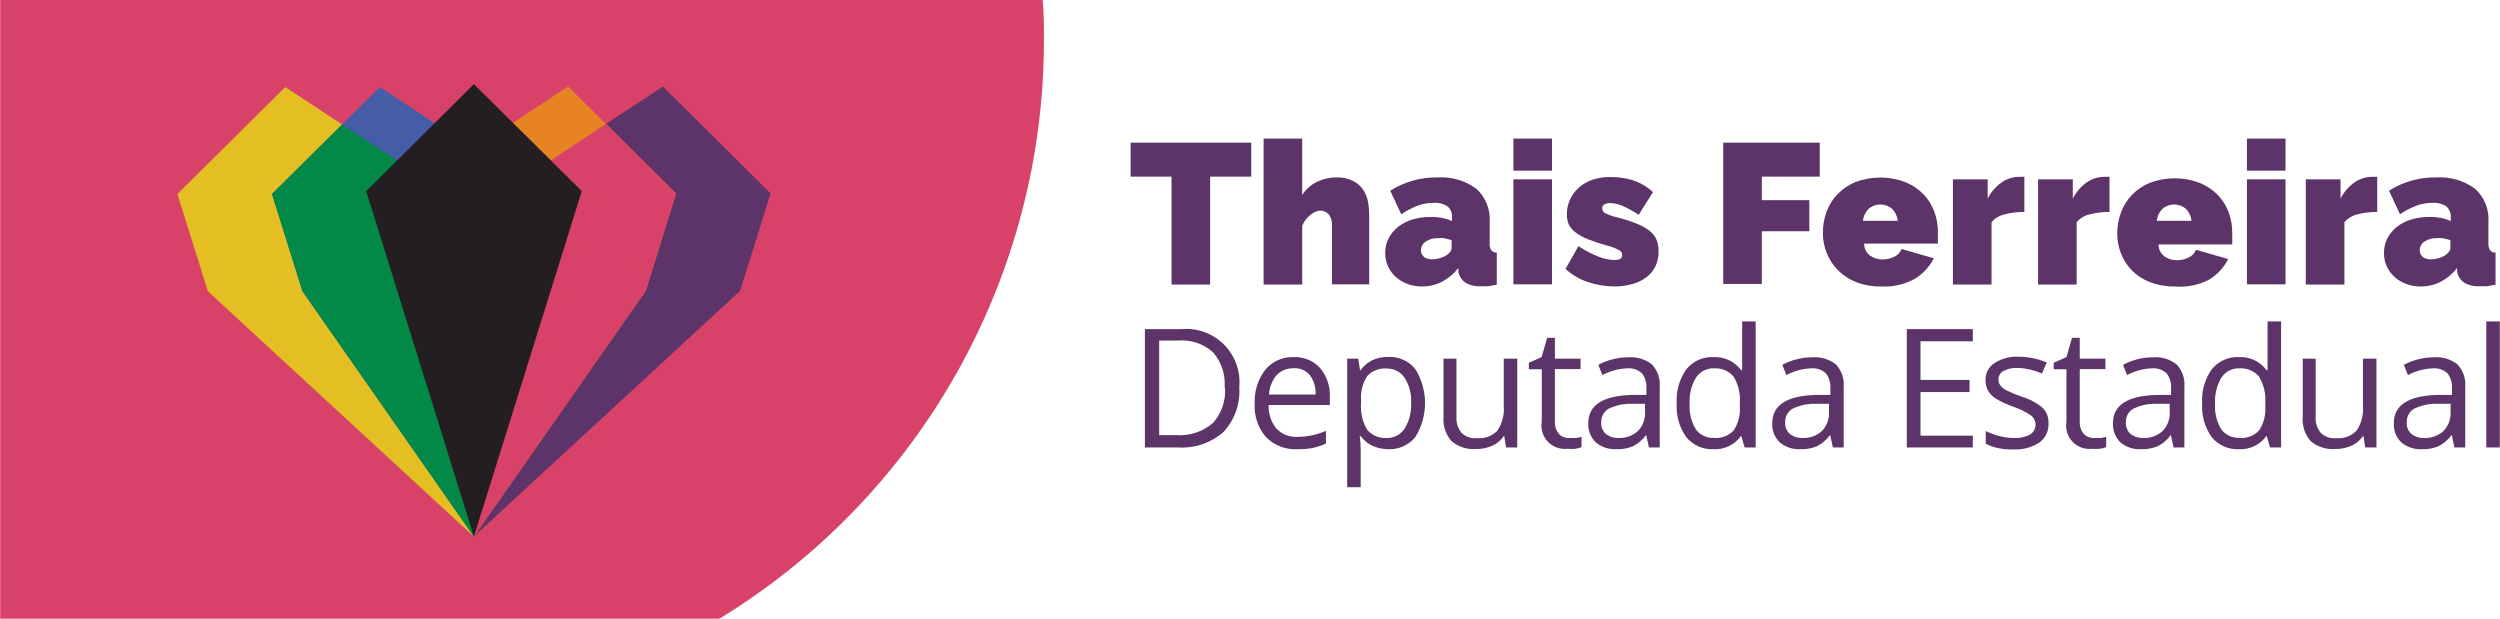
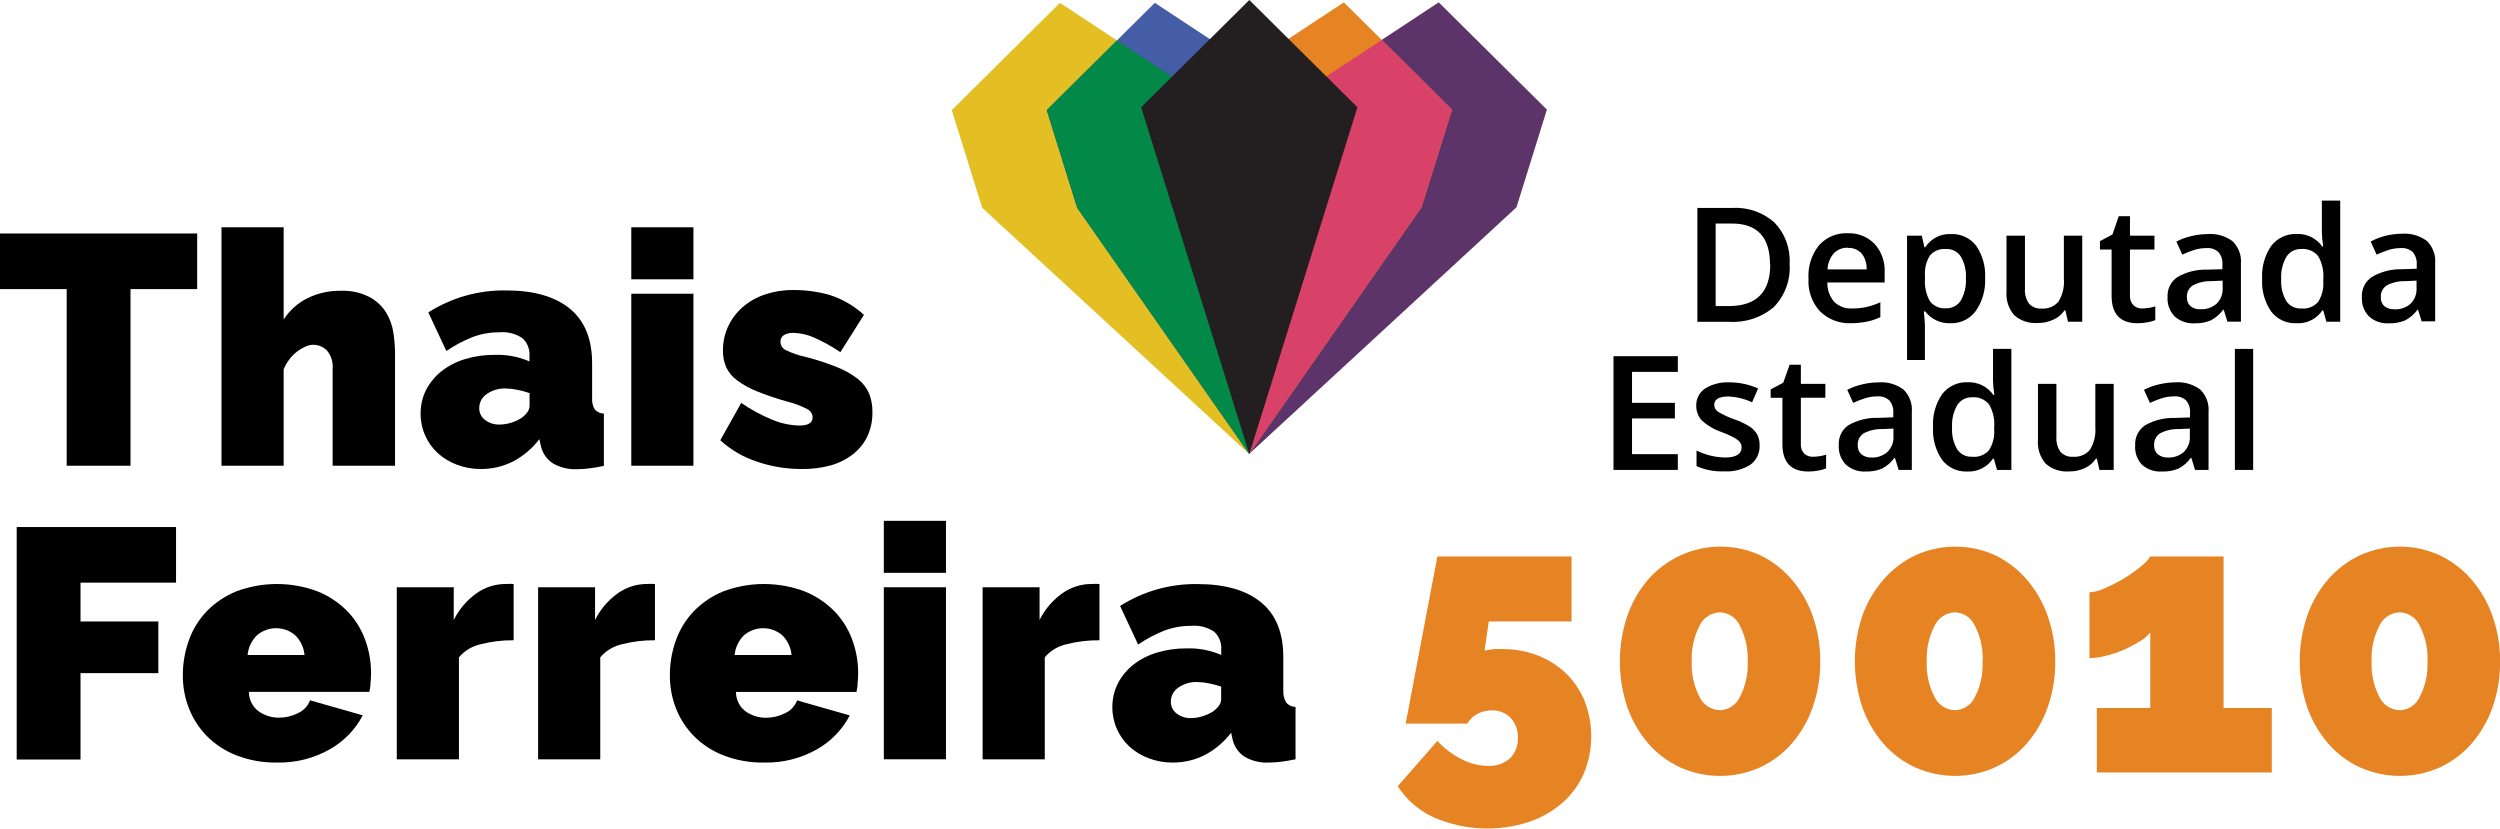
- <svg xmlns="http://www.w3.org/2000/svg" data-name="Layer 1" viewBox="0 0 129.51 32.05">
-   <defs>
-     <style>.cls-1{fill:#d94268;}.cls-2{fill:#e3bf24;}.cls-3{fill:#455ca7;}.cls-4{fill:#028847;}.cls-5{fill:#5c3469;}.cls-6{fill:#e68424;}.cls-7{fill:#231f20;}</style>
-   </defs>
-   <path class="cls-1" transform="translate(-1292.8 -26.02)" d="M1292.83,58.07h37.24a35.1,35.1,0,0,0,16.81-30c0-.7,0-1.39-0.07-2.07h-54V58.07Z" />
-   <polygon class="cls-2" points="24.55 27.8 23.19 10.05 14.78 4.51 9.19 10.05 10.77 15.09" />
-   <polygon class="cls-3" points="24.55 27.8 28.09 10.05 19.68 4.51 14.09 10.05 15.67 15.09" />
-   <polygon class="cls-4" points="17.72 6.45 14.09 10.05 15.67 15.09 24.55 27.8 23.19 10.05" />
-   <polygon class="cls-5" points="24.56 27.78 25.93 10.02 34.34 4.48 39.92 10.02 38.34 15.07" />
-   <polygon class="cls-6" points="24.56 27.78 21.03 10.02 29.43 4.48 35.02 10.02 33.45 15.07" />
-   <polygon class="cls-1" points="31.39 6.42 35.02 10.02 33.45 15.07 24.56 27.78 25.93 10.02" />
-   <polygon class="cls-7" points="30.14 9.9 24.55 4.36 18.97 9.9 24.55 27.8" />
-   <path class="cls-5" transform="translate(-1292.8 -26.02)" d="m1357.6 35.17h-2.11v5.59h-2v-5.59h-2.12v-1.76h6.25v1.76z" />
-   <path class="cls-5" transform="translate(-1292.8 -26.02)" d="M1363.8,40.75h-2V37.69a0.8,0.8,0,0,0-.18-0.58,0.61,0.61,0,0,0-.45-0.18,0.57,0.57,0,0,0-.22.06,1.25,1.25,0,0,0-.26.16,1.37,1.37,0,0,0-.43.56v3.05h-2V33.2h2v2.92a1.9,1.9,0,0,1,.76-0.68,2.3,2.3,0,0,1,1-.23,1.82,1.82,0,0,1,.91.2,1.4,1.4,0,0,1,.52.49,1.74,1.74,0,0,1,.23.64,4.27,4.27,0,0,1,.05.64v3.58Z" />
-   <path class="cls-5" transform="translate(-1292.8 -26.02)" d="M1366.46,40.86a2.09,2.09,0,0,1-.75-0.13,1.86,1.86,0,0,1-.61-0.37,1.69,1.69,0,0,1-.4-0.55,1.66,1.66,0,0,1-.14-0.69,1.62,1.62,0,0,1,.18-0.76,1.81,1.81,0,0,1,.49-0.59,2.24,2.24,0,0,1,.74-0.38,3.16,3.16,0,0,1,.95-0.13,2.55,2.55,0,0,1,1.1.21V37.29a0.7,0.7,0,0,0-.22-0.57,1.12,1.12,0,0,0-.72-0.19,2.4,2.4,0,0,0-.86.15,4.21,4.21,0,0,0-.83.44l-0.57-1.22a4.43,4.43,0,0,1,2.45-.69,3.08,3.08,0,0,1,2,.58,2.12,2.12,0,0,1,.7,1.74v1.06a0.67,0.67,0,0,0,.08.39,0.39,0.39,0,0,0,.29.13v1.66l-0.45.08-0.38,0a1.4,1.4,0,0,1-.8-0.19,0.89,0.89,0,0,1-.36-0.56l0-.2a2.51,2.51,0,0,1-.84.71A2.2,2.2,0,0,1,1366.46,40.86Zm0.59-1.41a1.25,1.25,0,0,0,.36-0.06,1.32,1.32,0,0,0,.33-0.15,0.84,0.84,0,0,0,.19-0.18,0.34,0.34,0,0,0,.07-0.2v-0.4l-0.38-.1a1.94,1.94,0,0,0-.37,0,1,1,0,0,0-.6.18,0.53,0.53,0,0,0-.24.44,0.46,0.46,0,0,0,.18.37A0.71,0.71,0,0,0,1367,39.45Z" />
-   <path class="cls-5" transform="translate(-1292.8 -26.02)" d="m1371.2 34.85v-1.65h2v1.66h-2zm0 5.9v-5.44h2v5.44h-2z" />
-   <path class="cls-5" transform="translate(-1292.8 -26.02)" d="M1376.46,40.86a4.3,4.3,0,0,1-1.4-.23,3.16,3.16,0,0,1-1.16-.68l0.67-1.18a5.16,5.16,0,0,0,1,.53,2.36,2.36,0,0,0,.86.19q0.41,0,.41-0.26a0.3,0.3,0,0,0-.16-0.25,2.68,2.68,0,0,0-.63-0.24,9.21,9.21,0,0,1-1-.33,2.81,2.81,0,0,1-.63-0.35,1.1,1.1,0,0,1-.35-0.41,1.29,1.29,0,0,1-.1-0.54,1.78,1.78,0,0,1,.17-0.77,1.85,1.85,0,0,1,.46-0.61,2.06,2.06,0,0,1,.7-0.4,2.75,2.75,0,0,1,.9-0.14,4.16,4.16,0,0,1,1.14.15,2.91,2.91,0,0,1,1.09.63l-0.74,1.18a5.37,5.37,0,0,0-.85-0.47,1.7,1.7,0,0,0-.64-0.14,0.56,0.56,0,0,0-.29.07,0.23,0.23,0,0,0-.11.21,0.29,0.29,0,0,0,.17.25,2.85,2.85,0,0,0,.65.22,7.41,7.41,0,0,1,1,.33,2.61,2.61,0,0,1,.65.37,1.18,1.18,0,0,1,.35.46,1.54,1.54,0,0,1,.1.58,1.77,1.77,0,0,1-.15.76,1.6,1.6,0,0,1-.45.57,2.05,2.05,0,0,1-.71.36A3.34,3.34,0,0,1,1376.46,40.86Z" />
-   <path class="cls-5" transform="translate(-1292.8 -26.02)" d="M1382.07,40.75V33.41h5v1.76h-3v1.22h2.46V38h-2.46v2.73h-2Z" />
-   <path class="cls-5" transform="translate(-1292.8 -26.02)" d="M1390.24,40.86a3.41,3.41,0,0,1-1.27-.22A2.69,2.69,0,0,1,1388,40a2.6,2.6,0,0,1-.57-0.88,2.82,2.82,0,0,1-.2-1,3.24,3.24,0,0,1,.19-1.12,2.58,2.58,0,0,1,.57-0.92,2.74,2.74,0,0,1,.93-0.63,3.66,3.66,0,0,1,2.57,0,2.77,2.77,0,0,1,.94.62,2.56,2.56,0,0,1,.57.9,3,3,0,0,1,.19,1.07q0,0.16,0,.32c0,0.11,0,.2,0,0.28h-3.82a0.76,0.76,0,0,0,.32.63,1.12,1.12,0,0,0,.63.19,1.32,1.32,0,0,0,.61-0.14,0.73,0.73,0,0,0,.38-0.4l1.67,0.48a2.62,2.62,0,0,1-1,1.07A3.23,3.23,0,0,1,1390.24,40.86Zm0.87-3.4a1,1,0,0,0-.29-0.62,0.93,0.93,0,0,0-1.22,0,1,1,0,0,0-.29.62h1.8Z" />
-   <path class="cls-5" transform="translate(-1292.8 -26.02)" d="M1397.66,37a4,4,0,0,0-1,.12,1.26,1.26,0,0,0-.69.41v3.23h-2V35.31h1.8v1a2.29,2.29,0,0,1,.72-0.84,1.6,1.6,0,0,1,.93-0.29h0.25V37Z" />
-   <path class="cls-5" transform="translate(-1292.8 -26.02)" d="M1402.07,37a4,4,0,0,0-1,.12,1.26,1.26,0,0,0-.69.41v3.23h-2V35.31h1.8v1a2.29,2.29,0,0,1,.72-0.84,1.6,1.6,0,0,1,.93-0.29h0.25V37Z" />
-   <path class="cls-5" transform="translate(-1292.8 -26.02)" d="M1405.46,40.86a3.41,3.41,0,0,1-1.27-.22,2.69,2.69,0,0,1-.94-0.6,2.6,2.6,0,0,1-.57-0.88,2.82,2.82,0,0,1-.2-1,3.24,3.24,0,0,1,.19-1.12,2.58,2.58,0,0,1,.57-0.92,2.74,2.74,0,0,1,.93-0.63,3.66,3.66,0,0,1,2.57,0,2.77,2.77,0,0,1,.94.62,2.56,2.56,0,0,1,.57.9,3,3,0,0,1,.19,1.07q0,0.16,0,.32c0,0.11,0,.2,0,0.28h-3.82a0.76,0.76,0,0,0,.32.63,1.12,1.12,0,0,0,.63.19,1.32,1.32,0,0,0,.61-0.14,0.73,0.73,0,0,0,.38-0.4l1.67,0.48a2.62,2.62,0,0,1-1,1.07A3.23,3.23,0,0,1,1405.46,40.86Zm0.87-3.4a1,1,0,0,0-.29-0.62,0.93,0.93,0,0,0-1.22,0,1,1,0,0,0-.29.62h1.8Z" />
-   <path class="cls-5" transform="translate(-1292.8 -26.02)" d="m1409.2 34.85v-1.65h2v1.66h-2zm0 5.9v-5.44h2v5.44h-2z" />
-   <path class="cls-5" transform="translate(-1292.8 -26.02)" d="M1415.94,37a4,4,0,0,0-1,.12,1.26,1.26,0,0,0-.69.41v3.23h-2V35.31h1.8v1a2.29,2.29,0,0,1,.72-0.84,1.6,1.6,0,0,1,.93-0.29h0.25V37Z" />
-   <path class="cls-5" transform="translate(-1292.8 -26.02)" d="M1418.2,40.86a2.09,2.09,0,0,1-.75-0.13,1.86,1.86,0,0,1-.61-0.37,1.69,1.69,0,0,1-.4-0.55,1.66,1.66,0,0,1-.14-0.69,1.62,1.62,0,0,1,.18-0.76,1.81,1.81,0,0,1,.49-0.59,2.24,2.24,0,0,1,.74-0.38,3.16,3.16,0,0,1,.95-0.13,2.55,2.55,0,0,1,1.1.21V37.29a0.7,0.7,0,0,0-.22-0.57,1.12,1.12,0,0,0-.72-0.19,2.4,2.4,0,0,0-.86.15,4.21,4.21,0,0,0-.83.44l-0.57-1.22a4.43,4.43,0,0,1,2.45-.69,3.08,3.08,0,0,1,2,.58,2.12,2.12,0,0,1,.7,1.74v1.06a0.67,0.67,0,0,0,.08.39,0.39,0.39,0,0,0,.29.13v1.66l-0.45.08-0.38,0a1.4,1.4,0,0,1-.8-0.19,0.89,0.89,0,0,1-.36-0.56l0-.2a2.51,2.51,0,0,1-.84.71A2.2,2.2,0,0,1,1418.2,40.86Zm0.59-1.41a1.25,1.25,0,0,0,.36-0.06,1.32,1.32,0,0,0,.33-0.15,0.84,0.84,0,0,0,.19-0.18,0.34,0.34,0,0,0,.07-0.2v-0.4l-0.38-.1a1.94,1.94,0,0,0-.37,0,1,1,0,0,0-.6.18,0.53,0.53,0,0,0-.24.44,0.46,0.46,0,0,0,.18.37A0.71,0.71,0,0,0,1418.79,39.45Z" />
-   <path class="cls-5" transform="translate(-1292.8 -26.02)" d="M1357,46.08a3.1,3.1,0,0,1-.82,2.32,3.27,3.27,0,0,1-2.37.8h-1.7V43.07H1354A2.76,2.76,0,0,1,1357,46.08Zm-0.76,0a2.47,2.47,0,0,0-.6-1.81,2.41,2.41,0,0,0-1.79-.61h-1v4.9h0.87a2.64,2.64,0,0,0,1.92-.63A2.48,2.48,0,0,0,1356.26,46.1Z" />
-   <path class="cls-5" transform="translate(-1292.8 -26.02)" d="M1360,49.29a2.11,2.11,0,0,1-1.61-.62,2.4,2.4,0,0,1-.59-1.73,2.67,2.67,0,0,1,.55-1.77,1.82,1.82,0,0,1,1.47-.65,1.74,1.74,0,0,1,1.37.57,2.18,2.18,0,0,1,.5,1.5V47h-3.17a1.82,1.82,0,0,0,.41,1.23,1.41,1.41,0,0,0,1.09.42,3.7,3.7,0,0,0,1.47-.31V49a3.69,3.69,0,0,1-.7.23A3.91,3.91,0,0,1,1360,49.29Zm-0.19-4.19a1.14,1.14,0,0,0-.88.36,1.66,1.66,0,0,0-.39,1h2.41a1.53,1.53,0,0,0-.29-1A1,1,0,0,0,1359.77,45.1Z" />
-   <path class="cls-5" transform="translate(-1292.8 -26.02)" d="M1364.73,49.29a2,2,0,0,1-.82-0.17,1.54,1.54,0,0,1-.62-0.51h-0.05a6.15,6.15,0,0,1,.05.76v1.89h-0.7V44.6h0.57l0.1,0.63h0a1.62,1.62,0,0,1,.63-0.55,1.9,1.9,0,0,1,.82-0.17,1.7,1.7,0,0,1,1.41.63,3.33,3.33,0,0,1,0,3.52A1.7,1.7,0,0,1,1364.73,49.29Zm-0.1-4.18a1.23,1.23,0,0,0-1,.39,2,2,0,0,0-.32,1.24V46.9a2.31,2.31,0,0,0,.32,1.39,1.23,1.23,0,0,0,1,.42,1.08,1.08,0,0,0,.93-0.48,2.29,2.29,0,0,0,.34-1.33,2.21,2.21,0,0,0-.34-1.32A1.11,1.11,0,0,0,1364.63,45.11Z" />
-   <path class="cls-5" transform="translate(-1292.8 -26.02)" d="M1368.25,44.6v3a1.2,1.2,0,0,0,.26.84,1,1,0,0,0,.8.28,1.31,1.31,0,0,0,1.06-.39,2,2,0,0,0,.33-1.29V44.6h0.7v4.6h-0.58l-0.1-.62h0a1.39,1.39,0,0,1-.59.52,2,2,0,0,1-.87.18,1.76,1.76,0,0,1-1.26-.4,1.7,1.7,0,0,1-.42-1.28v-3h0.71Z" />
-   <path class="cls-5" transform="translate(-1292.8 -26.02)" d="M1374.1,48.71l0.36,0,0.27-.06v0.53a1.27,1.27,0,0,1-.33.09,2.55,2.55,0,0,1-.4,0,1.21,1.21,0,0,1-1.33-1.41V45.15H1372V44.81l0.66-.29,0.29-1h0.4V44.6h1.33v0.54h-1.33v2.71a0.93,0.93,0,0,0,.2.64A0.69,0.69,0,0,0,1374.1,48.71Z" />
-   <path class="cls-5" transform="translate(-1292.8 -26.02)" d="M1378.22,49.2l-0.14-.65h0a1.93,1.93,0,0,1-.69.59,2.09,2.09,0,0,1-.85.15,1.54,1.54,0,0,1-1.07-.35,1.29,1.29,0,0,1-.39-1q0-1.39,2.23-1.46l0.78,0V46.16a1.17,1.17,0,0,0-.23-0.8,1,1,0,0,0-.75-0.26,3,3,0,0,0-1.3.35l-0.21-.53a3.26,3.26,0,0,1,.75-0.29,3.21,3.21,0,0,1,.81-0.1,1.75,1.75,0,0,1,1.22.37,1.52,1.52,0,0,1,.4,1.17V49.2h-0.52Zm-1.57-.49a1.41,1.41,0,0,0,1-.36,1.32,1.32,0,0,0,.37-1V46.94l-0.7,0a2.54,2.54,0,0,0-1.2.26,0.78,0.78,0,0,0-.37.71,0.72,0.72,0,0,0,.23.58A1,1,0,0,0,1376.65,48.71Z" />
-   <path class="cls-5" transform="translate(-1292.8 -26.02)" d="M1383,48.59h0a1.64,1.64,0,0,1-1.44.7,1.71,1.71,0,0,1-1.4-.62,2.71,2.71,0,0,1-.5-1.75,2.76,2.76,0,0,1,.5-1.77,1.69,1.69,0,0,1,1.4-.63,1.67,1.67,0,0,1,1.44.68h0.05l0-.33,0-.32V42.67h0.7V49.2h-0.57Zm-1.39.12a1.27,1.27,0,0,0,1-.39,2,2,0,0,0,.32-1.25V46.92a2.31,2.31,0,0,0-.33-1.4,1.24,1.24,0,0,0-1-.42,1.07,1.07,0,0,0-.94.48,2.37,2.37,0,0,0-.33,1.35,2.27,2.27,0,0,0,.32,1.33A1.1,1.1,0,0,0,1381.65,48.7Z" />
-   <path class="cls-5" transform="translate(-1292.8 -26.02)" d="M1387.75,49.2l-0.14-.65h0a1.93,1.93,0,0,1-.69.59,2.09,2.09,0,0,1-.85.15,1.54,1.54,0,0,1-1.07-.35,1.29,1.29,0,0,1-.39-1q0-1.39,2.23-1.46l0.78,0V46.16a1.17,1.17,0,0,0-.23-0.8,1,1,0,0,0-.75-0.26,3,3,0,0,0-1.3.35l-0.21-.53a3.26,3.26,0,0,1,.75-0.29,3.21,3.21,0,0,1,.81-0.1,1.75,1.75,0,0,1,1.22.37,1.52,1.52,0,0,1,.4,1.17V49.2h-0.52Zm-1.57-.49a1.41,1.41,0,0,0,1-.36,1.32,1.32,0,0,0,.37-1V46.94l-0.7,0a2.54,2.54,0,0,0-1.2.26,0.78,0.78,0,0,0-.37.71,0.72,0.72,0,0,0,.23.58A1,1,0,0,0,1386.18,48.71Z" />
-   <path class="cls-5" transform="translate(-1292.8 -26.02)" d="m1395 49.2h-3.42v-6.13h3.42v0.63h-2.71v2h2.54v0.63h-2.54v2.26h2.71v0.61z" />
-   <path class="cls-5" transform="translate(-1292.8 -26.02)" d="M1398.92,47.95a1.15,1.15,0,0,1-.48,1,2.25,2.25,0,0,1-1.34.35,2.92,2.92,0,0,1-1.43-.29V48.35a3.44,3.44,0,0,0,.71.26,3,3,0,0,0,.73.1,1.66,1.66,0,0,0,.84-0.17,0.6,0.6,0,0,0,.06-1,3.69,3.69,0,0,0-.91-0.45,4.93,4.93,0,0,1-.91-0.42,1.25,1.25,0,0,1-.4-0.41,1.06,1.06,0,0,1-.13-0.54,1,1,0,0,1,.46-0.89,2.13,2.13,0,0,1,1.26-.33,3.67,3.67,0,0,1,1.45.3l-0.25.57a3.33,3.33,0,0,0-1.25-.29,1.45,1.45,0,0,0-.75.16,0.48,0.48,0,0,0-.25.43,0.52,0.52,0,0,0,.09.31,0.94,0.94,0,0,0,.3.25,6.89,6.89,0,0,0,.81.34,3,3,0,0,1,1.11.6A1.06,1.06,0,0,1,1398.92,47.95Z" />
-   <path class="cls-5" transform="translate(-1292.8 -26.02)" d="M1401.28,48.71l0.36,0,0.27-.06v0.53a1.27,1.27,0,0,1-.33.09,2.55,2.55,0,0,1-.4,0,1.21,1.21,0,0,1-1.33-1.41V45.15h-0.66V44.81l0.66-.29,0.29-1h0.4V44.6h1.33v0.54h-1.33v2.71a0.93,0.93,0,0,0,.2.64A0.69,0.69,0,0,0,1401.28,48.71Z" />
-   <path class="cls-5" transform="translate(-1292.8 -26.02)" d="M1405.4,49.2l-0.14-.65h0a1.93,1.93,0,0,1-.69.59,2.09,2.09,0,0,1-.85.15,1.54,1.54,0,0,1-1.07-.35,1.29,1.29,0,0,1-.39-1q0-1.39,2.23-1.46l0.78,0V46.16a1.17,1.17,0,0,0-.23-0.8,1,1,0,0,0-.75-0.26,3,3,0,0,0-1.3.35l-0.21-.53a3.26,3.26,0,0,1,.75-0.29,3.21,3.21,0,0,1,.81-0.1,1.75,1.75,0,0,1,1.22.37,1.52,1.52,0,0,1,.4,1.17V49.2h-0.52Zm-1.57-.49a1.41,1.41,0,0,0,1-.36,1.32,1.32,0,0,0,.37-1V46.94l-0.7,0a2.54,2.54,0,0,0-1.2.26,0.78,0.78,0,0,0-.37.71,0.72,0.72,0,0,0,.23.58A1,1,0,0,0,1403.82,48.71Z" />
-   <path class="cls-5" transform="translate(-1292.8 -26.02)" d="M1410.22,48.59h0a1.64,1.64,0,0,1-1.44.7,1.71,1.71,0,0,1-1.4-.62,2.71,2.71,0,0,1-.5-1.75,2.76,2.76,0,0,1,.5-1.77,1.69,1.69,0,0,1,1.4-.63,1.67,1.67,0,0,1,1.44.68h0.05l0-.33,0-.32V42.67h0.7V49.2h-0.57Zm-1.39.12a1.27,1.27,0,0,0,1-.39,2,2,0,0,0,.32-1.25V46.92a2.31,2.31,0,0,0-.33-1.4,1.24,1.24,0,0,0-1-.42,1.07,1.07,0,0,0-.94.48,2.37,2.37,0,0,0-.33,1.35,2.27,2.27,0,0,0,.32,1.33A1.1,1.1,0,0,0,1408.83,48.7Z" />
-   <path class="cls-5" transform="translate(-1292.8 -26.02)" d="M1412.76,44.6v3a1.2,1.2,0,0,0,.26.84,1,1,0,0,0,.8.28,1.31,1.31,0,0,0,1.06-.39,2,2,0,0,0,.33-1.29V44.6h0.7v4.6h-0.58l-0.1-.62h0a1.39,1.39,0,0,1-.59.52,2,2,0,0,1-.87.18,1.76,1.76,0,0,1-1.26-.4,1.7,1.7,0,0,1-.42-1.28v-3h0.71Z" />
-   <path class="cls-5" transform="translate(-1292.8 -26.02)" d="M1419.95,49.2l-0.14-.65h0a1.93,1.93,0,0,1-.69.59,2.09,2.09,0,0,1-.85.15,1.54,1.54,0,0,1-1.07-.35,1.29,1.29,0,0,1-.39-1q0-1.39,2.23-1.46l0.78,0V46.16a1.17,1.17,0,0,0-.23-0.8,1,1,0,0,0-.75-0.26,3,3,0,0,0-1.3.35l-0.21-.53a3.26,3.26,0,0,1,.75-0.29,3.21,3.21,0,0,1,.81-0.1,1.75,1.75,0,0,1,1.22.37,1.52,1.52,0,0,1,.4,1.17V49.2h-0.52Zm-1.57-.49a1.41,1.41,0,0,0,1-.36,1.32,1.32,0,0,0,.37-1V46.94l-0.7,0a2.54,2.54,0,0,0-1.2.26,0.78,0.78,0,0,0-.37.71,0.72,0.72,0,0,0,.23.58A1,1,0,0,0,1418.38,48.71Z" />
-   <path class="cls-5" transform="translate(-1292.8 -26.02)" d="m1422.3 49.2h-0.7v-6.53h0.7v6.53z" />
+ <svg xmlns="http://www.w3.org/2000/svg" width="298.08" height="98.79" viewBox="0 0 298.08 98.79">
+   <path d="M258.18,44.37h-8V65.43h-7.61V44.37h-8V37.74h23.56v6.63Z" transform="translate(-234.62 -9.9)" />
+   <path d="M281.69,65.43h-7.41V53.89a3,3,0,0,0-.68-2.2,2.3,2.3,0,0,0-1.7-.68,2.16,2.16,0,0,0-.84.21,4.82,4.82,0,0,0-1,.58,5.22,5.22,0,0,0-1.62,2.13v11.5h-7.41V37h7.41V48a7.18,7.18,0,0,1,2.85-2.55,8.68,8.68,0,0,1,3.94-.88,6.86,6.86,0,0,1,3.43.74,5.26,5.26,0,0,1,2,1.85,6.56,6.56,0,0,1,.86,2.4,16.21,16.21,0,0,1,.2,2.42V65.43Z" transform="translate(-234.62 -9.9)" />
+   <path d="M291.95,65.82a7.9,7.9,0,0,1-2.85-.51,7,7,0,0,1-2.28-1.38,6.34,6.34,0,0,1-1.5-2.09,6.27,6.27,0,0,1-.55-2.61,6.12,6.12,0,0,1,.66-2.85,6.82,6.82,0,0,1,1.83-2.22,8.45,8.45,0,0,1,2.79-1.44,11.9,11.9,0,0,1,3.57-.51,9.61,9.61,0,0,1,4.13.78V52.37a2.64,2.64,0,0,0-.84-2.15,4.21,4.21,0,0,0-2.71-.7,9,9,0,0,0-3.24.57,15.94,15.94,0,0,0-3.12,1.66l-2.15-4.6A16.7,16.7,0,0,1,295,44.53q4.91,0,7.57,2.18t2.65,6.55v4a2.5,2.5,0,0,0,.31,1.46,1.49,1.49,0,0,0,1.09.49v6.24q-0.9.19-1.7,0.29a12,12,0,0,1-1.42.1,5.27,5.27,0,0,1-3-.72A3.36,3.36,0,0,1,299.09,63l-0.16-.74a9.45,9.45,0,0,1-3.16,2.67A8.3,8.3,0,0,1,291.95,65.82Zm2.22-5.3a4.66,4.66,0,0,0,1.37-.21,5,5,0,0,0,1.25-.57,3.2,3.2,0,0,0,.7-0.68,1.27,1.27,0,0,0,.27-0.76V56.77a10.62,10.62,0,0,0-1.44-.39,7.28,7.28,0,0,0-1.4-.16,3.7,3.7,0,0,0-2.26.66,2,2,0,0,0-.9,1.68,1.72,1.72,0,0,0,.68,1.4A2.69,2.69,0,0,0,294.17,60.52Z" transform="translate(-234.62 -9.9)" />
+   <path d="M309.89,43.2V37h7.41V43.2h-7.41Zm0,22.23V44.92h7.41V65.43h-7.41Z" transform="translate(-234.62 -9.9)" />
+   <path d="M330.13,65.82a16.21,16.21,0,0,1-5.26-.88,11.92,11.92,0,0,1-4.37-2.55L323,57.94a19.46,19.46,0,0,0,3.69,2,8.91,8.91,0,0,0,3.26.7q1.56,0,1.56-1a1.12,1.12,0,0,0-.6-0.94,10.19,10.19,0,0,0-2.36-.9,34.39,34.39,0,0,1-3.65-1.23,10.54,10.54,0,0,1-2.38-1.31,4.15,4.15,0,0,1-1.31-1.56,4.85,4.85,0,0,1-.39-2,6.69,6.69,0,0,1,.62-2.89,7,7,0,0,1,1.74-2.3,7.8,7.8,0,0,1,2.65-1.5,10.37,10.37,0,0,1,3.37-.53,15.6,15.6,0,0,1,4.31.58,11,11,0,0,1,4.12,2.38l-2.81,4.45a20.16,20.16,0,0,0-3.2-1.77,6.41,6.41,0,0,0-2.42-.53,2.12,2.12,0,0,0-1.09.25,0.86,0.86,0,0,0-.43.8,1.09,1.09,0,0,0,.62,1,10.72,10.72,0,0,0,2.46.84,28.06,28.06,0,0,1,3.74,1.23,9.81,9.81,0,0,1,2.44,1.4,4.41,4.41,0,0,1,1.31,1.72,5.82,5.82,0,0,1,.39,2.2,6.64,6.64,0,0,1-.58,2.85,6,6,0,0,1-1.7,2.15,7.73,7.73,0,0,1-2.69,1.36A12.55,12.55,0,0,1,330.13,65.82Z" transform="translate(-234.62 -9.9)" />
+   <path d="M236.61,100.43V72.74h19v6.63H244.22V84h9.28v6.16h-9.28v10.3h-7.61Z" transform="translate(-234.62 -9.9)" />
+   <path d="M267.65,100.82a12.88,12.88,0,0,1-4.8-.84,10.15,10.15,0,0,1-3.53-2.28,9.79,9.79,0,0,1-2.16-3.31,10.6,10.6,0,0,1-.74-3.94,12.25,12.25,0,0,1,.72-4.21,9.74,9.74,0,0,1,2.14-3.47,10.37,10.37,0,0,1,3.51-2.36,13.82,13.82,0,0,1,9.69,0A10.48,10.48,0,0,1,276,82.74a9.67,9.67,0,0,1,2.14,3.39,11.45,11.45,0,0,1,.72,4q0,0.58-.06,1.19c0,0.4-.08.76-0.14,1.07H264.3a2.88,2.88,0,0,0,1.21,2.36,4.22,4.22,0,0,0,2.38.72,5,5,0,0,0,2.28-.55,2.75,2.75,0,0,0,1.42-1.52l6.28,1.79a9.9,9.9,0,0,1-3.84,4A12.17,12.17,0,0,1,267.65,100.82ZM270.93,88a3.81,3.81,0,0,0-1.09-2.34,3.51,3.51,0,0,0-4.6,0A3.81,3.81,0,0,0,264.14,88h6.79Z" transform="translate(-234.62 -9.9)" />
+   <path d="M295.85,86.24a15.14,15.14,0,0,0-3.9.47,4.75,4.75,0,0,0-2.61,1.56v12.17h-7.41V79.92h6.79v3.9a8.66,8.66,0,0,1,2.71-3.18,6,6,0,0,1,3.49-1.11,6.65,6.65,0,0,1,.94,0v6.67Z" transform="translate(-234.62 -9.9)" />
+   <path d="M312.7,86.24a15.14,15.14,0,0,0-3.9.47,4.75,4.75,0,0,0-2.61,1.56v12.17h-7.41V79.92h6.79v3.9a8.66,8.66,0,0,1,2.71-3.18,6,6,0,0,1,3.49-1.11,6.65,6.65,0,0,1,.94,0v6.67Z" transform="translate(-234.62 -9.9)" />
+   <path d="M325.72,100.82a12.88,12.88,0,0,1-4.8-.84,10.15,10.15,0,0,1-3.53-2.28,9.79,9.79,0,0,1-2.16-3.31,10.6,10.6,0,0,1-.74-3.94,12.25,12.25,0,0,1,.72-4.21,9.74,9.74,0,0,1,2.14-3.47,10.37,10.37,0,0,1,3.51-2.36,13.82,13.82,0,0,1,9.69,0,10.48,10.48,0,0,1,3.53,2.34,9.67,9.67,0,0,1,2.14,3.39,11.45,11.45,0,0,1,.72,4q0,0.58-.06,1.19c0,0.4-.08.76-0.14,1.07H322.37a2.88,2.88,0,0,0,1.21,2.36,4.22,4.22,0,0,0,2.38.72,5,5,0,0,0,2.28-.55,2.75,2.75,0,0,0,1.42-1.52l6.28,1.79a9.9,9.9,0,0,1-3.84,4A12.17,12.17,0,0,1,325.72,100.82ZM329,88a3.81,3.81,0,0,0-1.09-2.34,3.51,3.51,0,0,0-4.6,0A3.81,3.81,0,0,0,322.21,88H329Z" transform="translate(-234.62 -9.9)" />
+   <path d="M340,78.2V72h7.41V78.2H340Zm0,22.23V79.92h7.41v20.51H340Z" transform="translate(-234.62 -9.9)" />
+   <path d="M365.7,86.24a15.14,15.14,0,0,0-3.9.47,4.75,4.75,0,0,0-2.61,1.56v12.17h-7.41V79.92h6.79v3.9a8.66,8.66,0,0,1,2.71-3.18,6,6,0,0,1,3.49-1.11,6.65,6.65,0,0,1,.94,0v6.67Z" transform="translate(-234.62 -9.9)" />
+   <path d="M374.43,100.82a7.9,7.9,0,0,1-2.85-.51,7.06,7.06,0,0,1-2.28-1.38,6.34,6.34,0,0,1-1.5-2.09,6.27,6.27,0,0,1-.55-2.61,6.12,6.12,0,0,1,.66-2.85,6.82,6.82,0,0,1,1.83-2.22,8.45,8.45,0,0,1,2.79-1.44,11.9,11.9,0,0,1,3.57-.51,9.61,9.61,0,0,1,4.13.78V87.37a2.64,2.64,0,0,0-.84-2.15,4.21,4.21,0,0,0-2.71-.7,9,9,0,0,0-3.24.57,15.94,15.94,0,0,0-3.12,1.66l-2.15-4.6a16.7,16.7,0,0,1,9.24-2.61q4.91,0,7.57,2.18t2.65,6.55v4A2.51,2.51,0,0,0,388,93.7a1.49,1.49,0,0,0,1.09.49v6.24q-0.9.19-1.7,0.29a12,12,0,0,1-1.42.1,5.26,5.26,0,0,1-3-.72A3.36,3.36,0,0,1,381.57,98l-0.16-.74a9.46,9.46,0,0,1-3.16,2.67A8.3,8.3,0,0,1,374.43,100.82Zm2.22-5.3A4.64,4.64,0,0,0,378,95.3a5,5,0,0,0,1.25-.57,3.18,3.18,0,0,0,.7-0.68,1.27,1.27,0,0,0,.27-0.76V91.77a10.48,10.48,0,0,0-1.44-.39,7.28,7.28,0,0,0-1.4-.16,3.7,3.7,0,0,0-2.26.66,2,2,0,0,0-.9,1.68,1.72,1.72,0,0,0,.68,1.4A2.69,2.69,0,0,0,376.66,95.52Z" transform="translate(-234.62 -9.9)" />
+   <polygon points="148.95 54.14 145.8 13.13 126.38 0.34 113.48 13.13 117.11 24.78 148.95 54.14" fill="#e3bf24" />
+   <polygon points="148.95 54.14 157.11 13.13 137.69 0.34 124.8 13.13 128.43 24.78 148.95 54.14" fill="#455ca7" />
+   <polygon points="133.18 4.82 124.8 13.13 128.43 24.78 148.95 54.14 145.8 13.13 133.18 4.82" fill="#028847" />
+   <polygon points="148.97 54.09 152.12 13.07 171.54 0.28 184.44 13.07 180.81 24.72 148.97 54.09" fill="#5c3469" />
+   <polygon points="148.97 54.09 140.81 13.07 160.23 0.28 173.13 13.07 169.49 24.72 148.97 54.09" fill="#e68424" />
+   <polygon points="164.75 4.76 173.13 13.07 169.49 24.72 148.97 54.09 152.12 13.07 164.75 4.76" fill="#d94268" />
+   <polygon points="161.85 12.79 148.96 0 136.06 12.79 148.96 54.14 161.85 12.79" fill="#231f20" />
+   <path d="M448,41.35a6.76,6.76,0,0,1-1.86,5.14,7.49,7.49,0,0,1-5.37,1.78H437V34.69h4.19a6.94,6.94,0,0,1,5,1.74A6.52,6.52,0,0,1,448,41.35Zm-2.34.07q0-4.87-4.56-4.87h-1.92v9.84h1.58Q445.69,46.39,445.69,41.42Z" transform="translate(-234.62 -9.9)" />
+   <path d="M455.34,48.44A5,5,0,0,1,451.6,47a5.3,5.3,0,0,1-1.35-3.85,5.81,5.81,0,0,1,1.25-4,4.32,4.32,0,0,1,3.44-1.44A4.23,4.23,0,0,1,458.15,39a4.72,4.72,0,0,1,1.18,3.4v1.18H452.5a3.37,3.37,0,0,0,.81,2.3,2.81,2.81,0,0,0,2.14.8,7.86,7.86,0,0,0,1.69-.17,8.88,8.88,0,0,0,1.68-.57v1.77a6.7,6.7,0,0,1-1.61.54A9.87,9.87,0,0,1,455.34,48.44Zm-0.4-9a2.19,2.19,0,0,0-1.67.66,3.14,3.14,0,0,0-.75,1.92h4.66a2.84,2.84,0,0,0-.61-1.92A2.09,2.09,0,0,0,454.94,39.46Z" transform="translate(-234.62 -9.9)" />
+   <path d="M467.17,48.44a3.6,3.6,0,0,1-3-1.4H464q0.13,1.3.13,1.58v4.2H462V38h1.76q0.07,0.29.31,1.37h0.11a3.42,3.42,0,0,1,3.06-1.56,3.56,3.56,0,0,1,3,1.39,6.27,6.27,0,0,1,1.07,3.91A6.28,6.28,0,0,1,470.18,47,3.59,3.59,0,0,1,467.17,48.44Zm-0.53-8.85a2.27,2.27,0,0,0-1.9.76,4,4,0,0,0-.6,2.43v0.33a4.8,4.8,0,0,0,.59,2.71,2.21,2.21,0,0,0,1.94.84,2,2,0,0,0,1.74-.93,4.79,4.79,0,0,0,.61-2.64,4.63,4.63,0,0,0-.61-2.61A2,2,0,0,0,466.64,39.59Z" transform="translate(-234.62 -9.9)" />
+   <path d="M481.19,48.26l-0.31-1.35h-0.11A3.09,3.09,0,0,1,479.48,48a4.32,4.32,0,0,1-1.92.41,3.76,3.76,0,0,1-2.78-.93,3.84,3.84,0,0,1-.92-2.81V38h2.2v6.33a2.75,2.75,0,0,0,.48,1.77,1.84,1.84,0,0,0,1.51.59,2.41,2.41,0,0,0,2-.82,4.52,4.52,0,0,0,.65-2.75V38h2.19V48.26h-1.72Z" transform="translate(-234.62 -9.9)" />
+   <path d="M490,46.68a5.27,5.27,0,0,0,1.6-.25v1.64a4.38,4.38,0,0,1-.93.26,6.49,6.49,0,0,1-1.18.11q-3.1,0-3.1-3.27V39.65H485v-1l1.5-.8,0.74-2.17h1.34V38h2.92v1.65h-2.92v5.49A1.54,1.54,0,0,0,489,46.3,1.43,1.43,0,0,0,490,46.68Z" transform="translate(-234.62 -9.9)" />
+   <path d="M500.2,48.26l-0.44-1.43h-0.07a4.2,4.2,0,0,1-1.49,1.28,4.73,4.73,0,0,1-1.93.34,3.27,3.27,0,0,1-2.36-.82,3.06,3.06,0,0,1-.85-2.31,2.71,2.71,0,0,1,1.18-2.39,6.78,6.78,0,0,1,3.59-.88L499.6,42V41.44a2.07,2.07,0,0,0-.46-1.47,1.87,1.87,0,0,0-1.42-.49,4.93,4.93,0,0,0-1.51.23,11.59,11.59,0,0,0-1.39.55l-0.71-1.56a7.57,7.57,0,0,1,1.83-.66,8.42,8.42,0,0,1,1.87-.23,4.44,4.44,0,0,1,3,.85,3.34,3.34,0,0,1,1,2.68v6.91H500.2ZM497,46.77a2.7,2.7,0,0,0,1.91-.66,2.41,2.41,0,0,0,.72-1.86V43.36l-1.32.06a4.51,4.51,0,0,0-2.24.51,1.57,1.57,0,0,0-.7,1.41,1.37,1.37,0,0,0,.41,1.06A1.75,1.75,0,0,0,497,46.77Z" transform="translate(-234.62 -9.9)" />
+   <path d="M508.42,48.44a3.57,3.57,0,0,1-3-1.39,6.25,6.25,0,0,1-1.08-3.91,6.28,6.28,0,0,1,1.09-3.93,3.61,3.61,0,0,1,3-1.41,3.54,3.54,0,0,1,3.08,1.49h0.11a13,13,0,0,1-.16-1.74V33.82h2.19V48.26H512l-0.38-1.35h-0.1A3.48,3.48,0,0,1,508.42,48.44ZM509,46.68a2.37,2.37,0,0,0,2-.76,4,4,0,0,0,.63-2.45V43.16a4.6,4.6,0,0,0-.63-2.75,2.34,2.34,0,0,0-2-.82,2,2,0,0,0-1.77.93,4.78,4.78,0,0,0-.62,2.66,4.65,4.65,0,0,0,.6,2.6A2,2,0,0,0,509,46.68Z" transform="translate(-234.62 -9.9)" />
+   <path d="M523.37,48.26l-0.44-1.43h-0.07a4.2,4.2,0,0,1-1.49,1.28,4.73,4.73,0,0,1-1.93.34,3.27,3.27,0,0,1-2.36-.82,3.06,3.06,0,0,1-.85-2.31,2.71,2.71,0,0,1,1.18-2.39A6.78,6.78,0,0,1,521,42l1.77-.06V41.44a2.07,2.07,0,0,0-.46-1.47,1.87,1.87,0,0,0-1.42-.49,4.93,4.93,0,0,0-1.51.23,11.59,11.59,0,0,0-1.39.55l-0.71-1.56A7.57,7.57,0,0,1,519.1,38a8.42,8.42,0,0,1,1.87-.23,4.44,4.44,0,0,1,3,.85,3.34,3.34,0,0,1,1,2.68v6.91h-1.56Zm-3.25-1.48a2.7,2.7,0,0,0,1.91-.66,2.41,2.41,0,0,0,.72-1.86V43.36l-1.32.06a4.51,4.51,0,0,0-2.24.51,1.57,1.57,0,0,0-.7,1.41,1.37,1.37,0,0,0,.41,1.06A1.75,1.75,0,0,0,520.12,46.77Z" transform="translate(-234.62 -9.9)" />
+   <path d="M434.67,65.93H427V52.37h7.67v1.87h-5.46v3.69h5.11v1.86h-5.11v4.26h5.46v1.88Z" transform="translate(-234.62 -9.9)" />
+   <path d="M444.42,63a2.68,2.68,0,0,1-1.09,2.3,5.24,5.24,0,0,1-3.14.8,7.41,7.41,0,0,1-3.29-.62V63.62a8.08,8.08,0,0,0,3.37.83q2,0,2-1.21a1,1,0,0,0-.22-0.65,2.64,2.64,0,0,0-.73-0.54,12.54,12.54,0,0,0-1.42-.63A6.58,6.58,0,0,1,437.5,60a2.54,2.54,0,0,1-.63-1.78,2.34,2.34,0,0,1,1.06-2,5,5,0,0,1,2.89-.73,8.18,8.18,0,0,1,3.42.73l-0.71,1.64a7.61,7.61,0,0,0-2.79-.69q-1.73,0-1.73,1a1,1,0,0,0,.45.82,10,10,0,0,0,2,.92,8.93,8.93,0,0,1,1.85.9,2.7,2.7,0,0,1,.85.94A2.73,2.73,0,0,1,444.42,63Z" transform="translate(-234.62 -9.9)" />
+   <path d="M450.75,64.36a5.27,5.27,0,0,0,1.6-.25v1.64a4.38,4.38,0,0,1-.93.26,6.49,6.49,0,0,1-1.18.11q-3.1,0-3.1-3.27V57.33h-1.4v-1l1.5-.8L448,53.39h1.34v2.28h2.92v1.65h-2.92v5.49a1.54,1.54,0,0,0,.39,1.16A1.43,1.43,0,0,0,450.75,64.36Z" transform="translate(-234.62 -9.9)" />
+   <path d="M461,65.93l-0.44-1.43h-0.07A4.2,4.2,0,0,1,459,65.78a4.73,4.73,0,0,1-1.93.34,3.27,3.27,0,0,1-2.36-.82,3.06,3.06,0,0,1-.85-2.31A2.71,2.71,0,0,1,455,60.6a6.78,6.78,0,0,1,3.59-.88l1.77-.06V59.12a2.07,2.07,0,0,0-.46-1.47,1.87,1.87,0,0,0-1.42-.49,4.93,4.93,0,0,0-1.51.23,11.59,11.59,0,0,0-1.39.55l-0.71-1.56a7.57,7.57,0,0,1,1.83-.66,8.42,8.42,0,0,1,1.87-.23,4.44,4.44,0,0,1,3,.85,3.34,3.34,0,0,1,1,2.68v6.91H461Zm-3.25-1.48a2.7,2.7,0,0,0,1.91-.66,2.41,2.41,0,0,0,.72-1.86V61l-1.32.06a4.51,4.51,0,0,0-2.24.51,1.57,1.57,0,0,0-.7,1.41,1.37,1.37,0,0,0,.41,1.06A1.75,1.75,0,0,0,457.72,64.45Z" transform="translate(-234.62 -9.9)" />
+   <path d="M469.18,66.12a3.57,3.57,0,0,1-3-1.39,6.25,6.25,0,0,1-1.08-3.91,6.28,6.28,0,0,1,1.09-3.93,3.61,3.61,0,0,1,3-1.41A3.54,3.54,0,0,1,472.3,57h0.11a13,13,0,0,1-.16-1.74V51.5h2.19V65.93h-1.71l-0.38-1.35h-0.1A3.48,3.48,0,0,1,469.18,66.12Zm0.58-1.76a2.37,2.37,0,0,0,2-.76,4,4,0,0,0,.63-2.45V60.84a4.6,4.6,0,0,0-.63-2.75,2.34,2.34,0,0,0-2-.82,2,2,0,0,0-1.77.93,4.78,4.78,0,0,0-.62,2.66,4.65,4.65,0,0,0,.6,2.6A2,2,0,0,0,469.76,64.36Z" transform="translate(-234.62 -9.9)" />
+   <path d="M484.94,65.93l-0.31-1.35h-0.11a3.09,3.09,0,0,1-1.29,1.12,4.32,4.32,0,0,1-1.92.41,3.76,3.76,0,0,1-2.78-.93,3.84,3.84,0,0,1-.92-2.81V55.67h2.2V62a2.75,2.75,0,0,0,.48,1.77,1.84,1.84,0,0,0,1.51.59,2.41,2.41,0,0,0,2-.82,4.52,4.52,0,0,0,.65-2.75V55.67h2.19V65.93h-1.72Z" transform="translate(-234.62 -9.9)" />
+   <path d="M496.34,65.93l-0.44-1.43h-0.07a4.2,4.2,0,0,1-1.49,1.28,4.73,4.73,0,0,1-1.93.34A3.27,3.27,0,0,1,490,65.3,3.06,3.06,0,0,1,489.2,63a2.71,2.71,0,0,1,1.18-2.39,6.78,6.78,0,0,1,3.59-.88l1.77-.06V59.12a2.07,2.07,0,0,0-.46-1.47,1.87,1.87,0,0,0-1.42-.49,4.93,4.93,0,0,0-1.51.23,11.59,11.59,0,0,0-1.39.55l-0.71-1.56a7.57,7.57,0,0,1,1.83-.66,8.42,8.42,0,0,1,1.87-.23,4.44,4.44,0,0,1,3,.85,3.34,3.34,0,0,1,1,2.68v6.91h-1.56Zm-3.25-1.48a2.7,2.7,0,0,0,1.91-.66,2.41,2.41,0,0,0,.72-1.86V61l-1.32.06a4.51,4.51,0,0,0-2.24.51,1.57,1.57,0,0,0-.7,1.41,1.37,1.37,0,0,0,.41,1.06A1.75,1.75,0,0,0,493.09,64.45Z" transform="translate(-234.62 -9.9)" />
+   <path d="M503.27,65.93h-2.18V51.5h2.18V65.93Z" transform="translate(-234.62 -9.9)" />
+   <path d="M413.71,87.29a11.55,11.55,0,0,1,4.28.77,10.12,10.12,0,0,1,3.36,2.14,9.62,9.62,0,0,1,2.21,3.29,11.58,11.58,0,0,1-.11,8.67,9.93,9.93,0,0,1-2.55,3.47,12,12,0,0,1-3.92,2.25,16,16,0,0,1-11.35-.5,9.93,9.93,0,0,1-4.35-3.74L406,98.24a10,10,0,0,0,2.91,2.19,7,7,0,0,0,3.13.79,3.63,3.63,0,0,0,2.61-.9,3.2,3.2,0,0,0,.95-2.43,3.33,3.33,0,0,0-.86-2.39,3,3,0,0,0-2.25-.9,3.59,3.59,0,0,0-1.74.43,3,3,0,0,0-1.19,1.15h-7.34L406,76.25h16V84h-9.87l-0.5,3.47,0.5-.09,0.63-.09A8.93,8.93,0,0,1,413.71,87.29Z" transform="translate(-234.62 -9.9)" fill="#e68424" />
+   <path d="M451.65,88.77a16,16,0,0,1-.9,5.47,13.36,13.36,0,0,1-2.5,4.32,11.31,11.31,0,0,1-3.79,2.84,11.65,11.65,0,0,1-9.51,0,11.3,11.3,0,0,1-3.79-2.84,13.34,13.34,0,0,1-2.5-4.32,17.07,17.07,0,0,1,0-10.95,13.35,13.35,0,0,1,2.5-4.33A11.58,11.58,0,0,1,435,76.11a11.43,11.43,0,0,1,9.51,0A11.59,11.59,0,0,1,448.25,79a13.36,13.36,0,0,1,2.5,4.33A16,16,0,0,1,451.65,88.77Zm-8.65,0a8.51,8.51,0,0,0-.92-4.24,2.71,2.71,0,0,0-2.37-1.62,2.77,2.77,0,0,0-2.46,1.62,8.51,8.51,0,0,0-.92,4.24,8.38,8.38,0,0,0,.92,4.21,2.77,2.77,0,0,0,2.46,1.6,2.71,2.71,0,0,0,2.37-1.6A8.38,8.38,0,0,0,443,88.77Z" transform="translate(-234.62 -9.9)" fill="#e68424" />
+   <path d="M479.67,88.77a16,16,0,0,1-.9,5.47,13.36,13.36,0,0,1-2.5,4.32,11.31,11.31,0,0,1-3.79,2.84,11.65,11.65,0,0,1-9.51,0,11.3,11.3,0,0,1-3.79-2.84,13.34,13.34,0,0,1-2.5-4.32,17.07,17.07,0,0,1,0-10.95A13.35,13.35,0,0,1,459.2,79,11.58,11.58,0,0,1,463,76.11a11.43,11.43,0,0,1,9.51,0A11.59,11.59,0,0,1,476.27,79a13.36,13.36,0,0,1,2.5,4.33A16,16,0,0,1,479.67,88.77Zm-8.65,0a8.51,8.51,0,0,0-.92-4.24,2.71,2.71,0,0,0-2.37-1.62,2.77,2.77,0,0,0-2.46,1.62,8.51,8.51,0,0,0-.92,4.24,8.38,8.38,0,0,0,.92,4.21,2.77,2.77,0,0,0,2.46,1.6A2.71,2.71,0,0,0,470.1,93,8.38,8.38,0,0,0,471,88.77Z" transform="translate(-234.62 -9.9)" fill="#e68424" />
+   <path d="M505.49,94.32V102H484.63V94.32H491v-9a4.42,4.42,0,0,1-1.26,1.06,15.08,15.08,0,0,1-1.91,1,14.38,14.38,0,0,1-2.14.72,8.08,8.08,0,0,1-1.94.27V80.53a5,5,0,0,0,1.76-.47,19.77,19.77,0,0,0,2.25-1.13,16.28,16.28,0,0,0,2-1.4A4.43,4.43,0,0,0,491,76.25h8.74V94.32h5.72Z" transform="translate(-234.62 -9.9)" fill="#e68424" />
+   <path d="M532.71,88.77a16,16,0,0,1-.9,5.47,13.36,13.36,0,0,1-2.5,4.32,11.31,11.31,0,0,1-3.79,2.84,11.65,11.65,0,0,1-9.51,0,11.3,11.3,0,0,1-3.79-2.84,13.34,13.34,0,0,1-2.5-4.32,17.07,17.07,0,0,1,0-10.95,13.35,13.35,0,0,1,2.5-4.33A11.58,11.58,0,0,1,516,76.11a11.43,11.43,0,0,1,9.51,0A11.59,11.59,0,0,1,529.3,79a13.36,13.36,0,0,1,2.5,4.33A16,16,0,0,1,532.71,88.77Zm-8.65,0a8.51,8.51,0,0,0-.92-4.24,2.71,2.71,0,0,0-2.37-1.62,2.77,2.77,0,0,0-2.46,1.62,8.51,8.51,0,0,0-.92,4.24,8.38,8.38,0,0,0,.92,4.21,2.77,2.77,0,0,0,2.46,1.6,2.71,2.71,0,0,0,2.37-1.6A8.38,8.38,0,0,0,524.05,88.77Z" transform="translate(-234.62 -9.9)" fill="#e68424" />
</svg>
